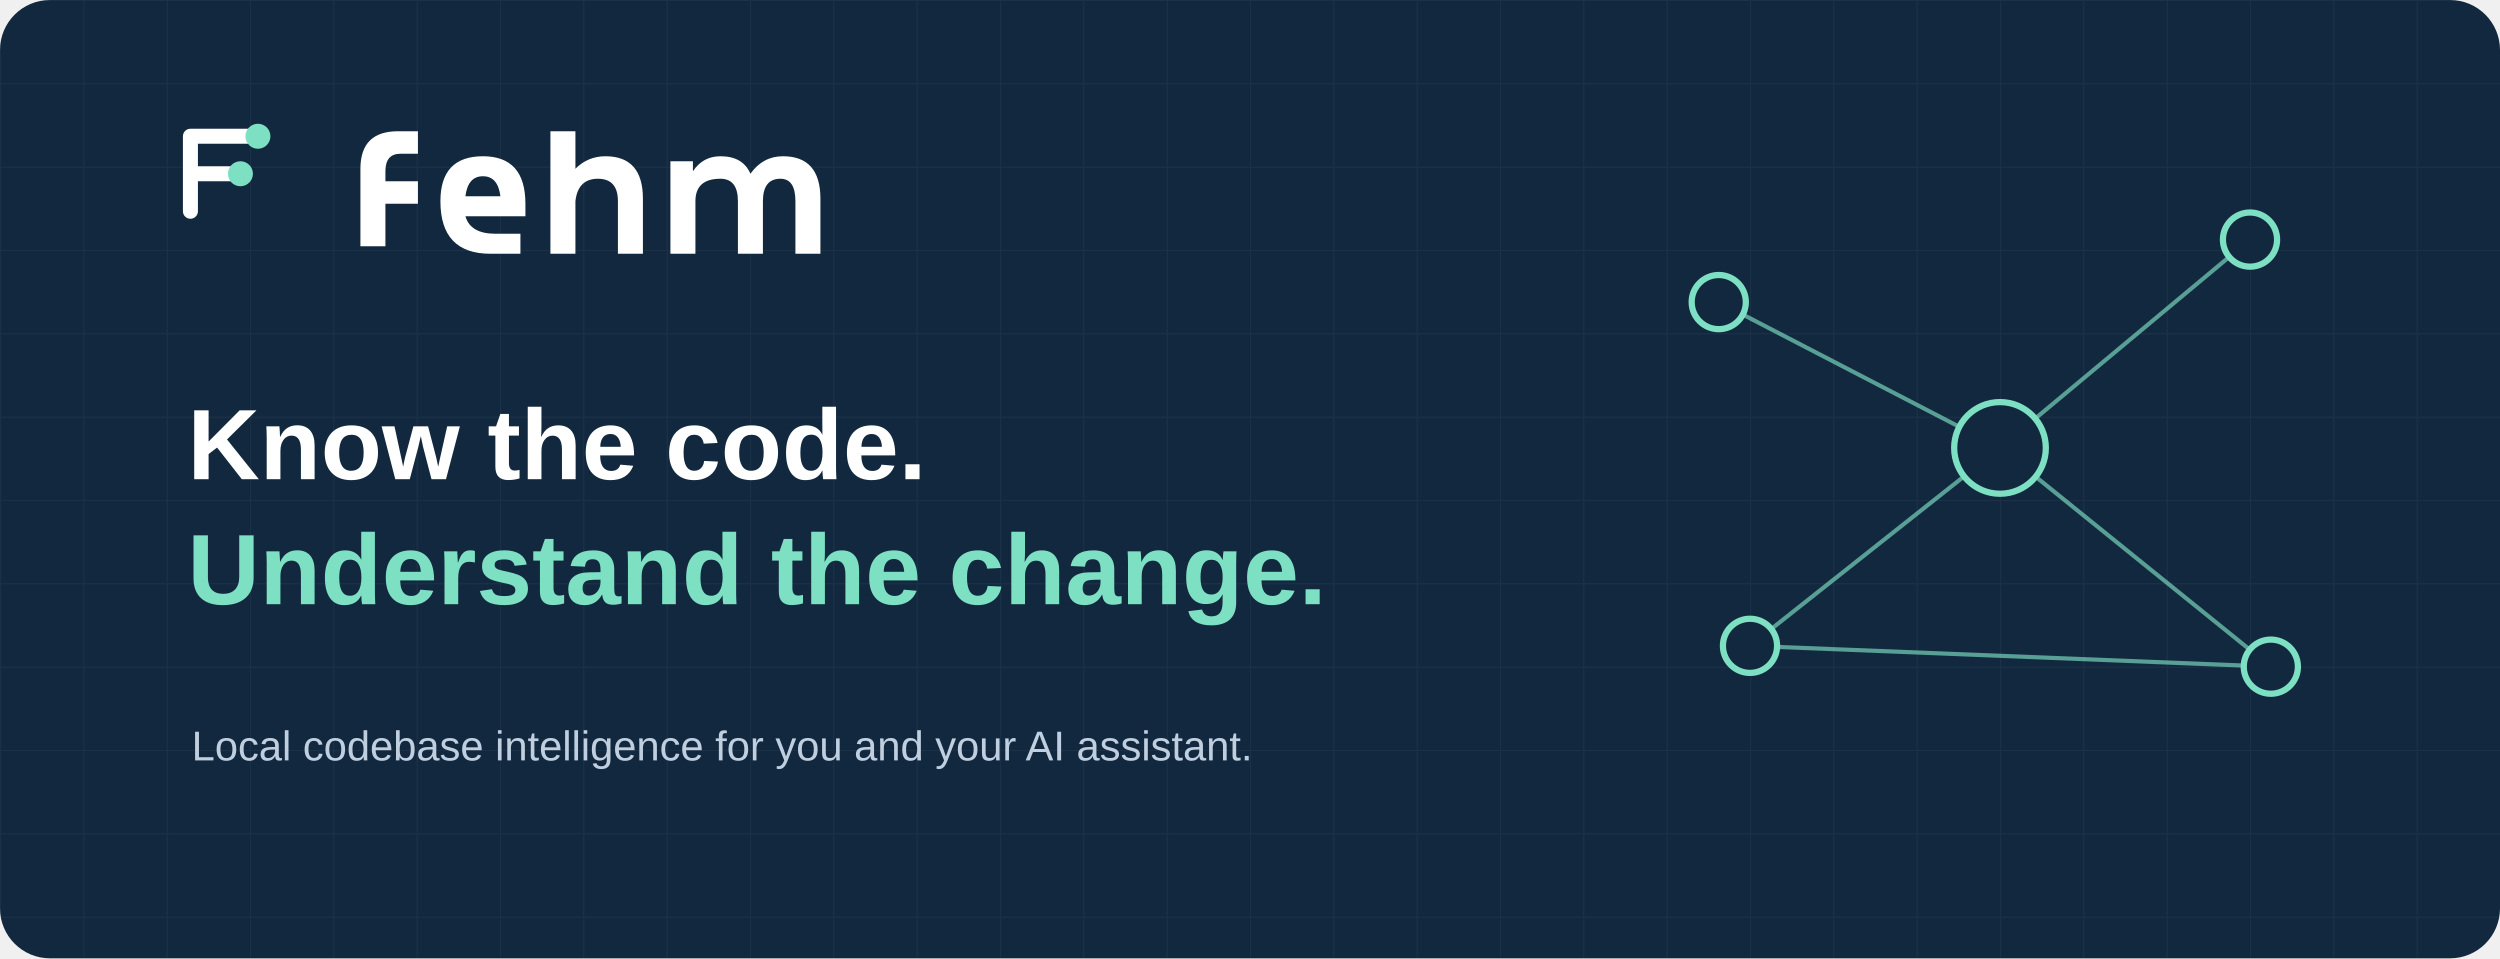
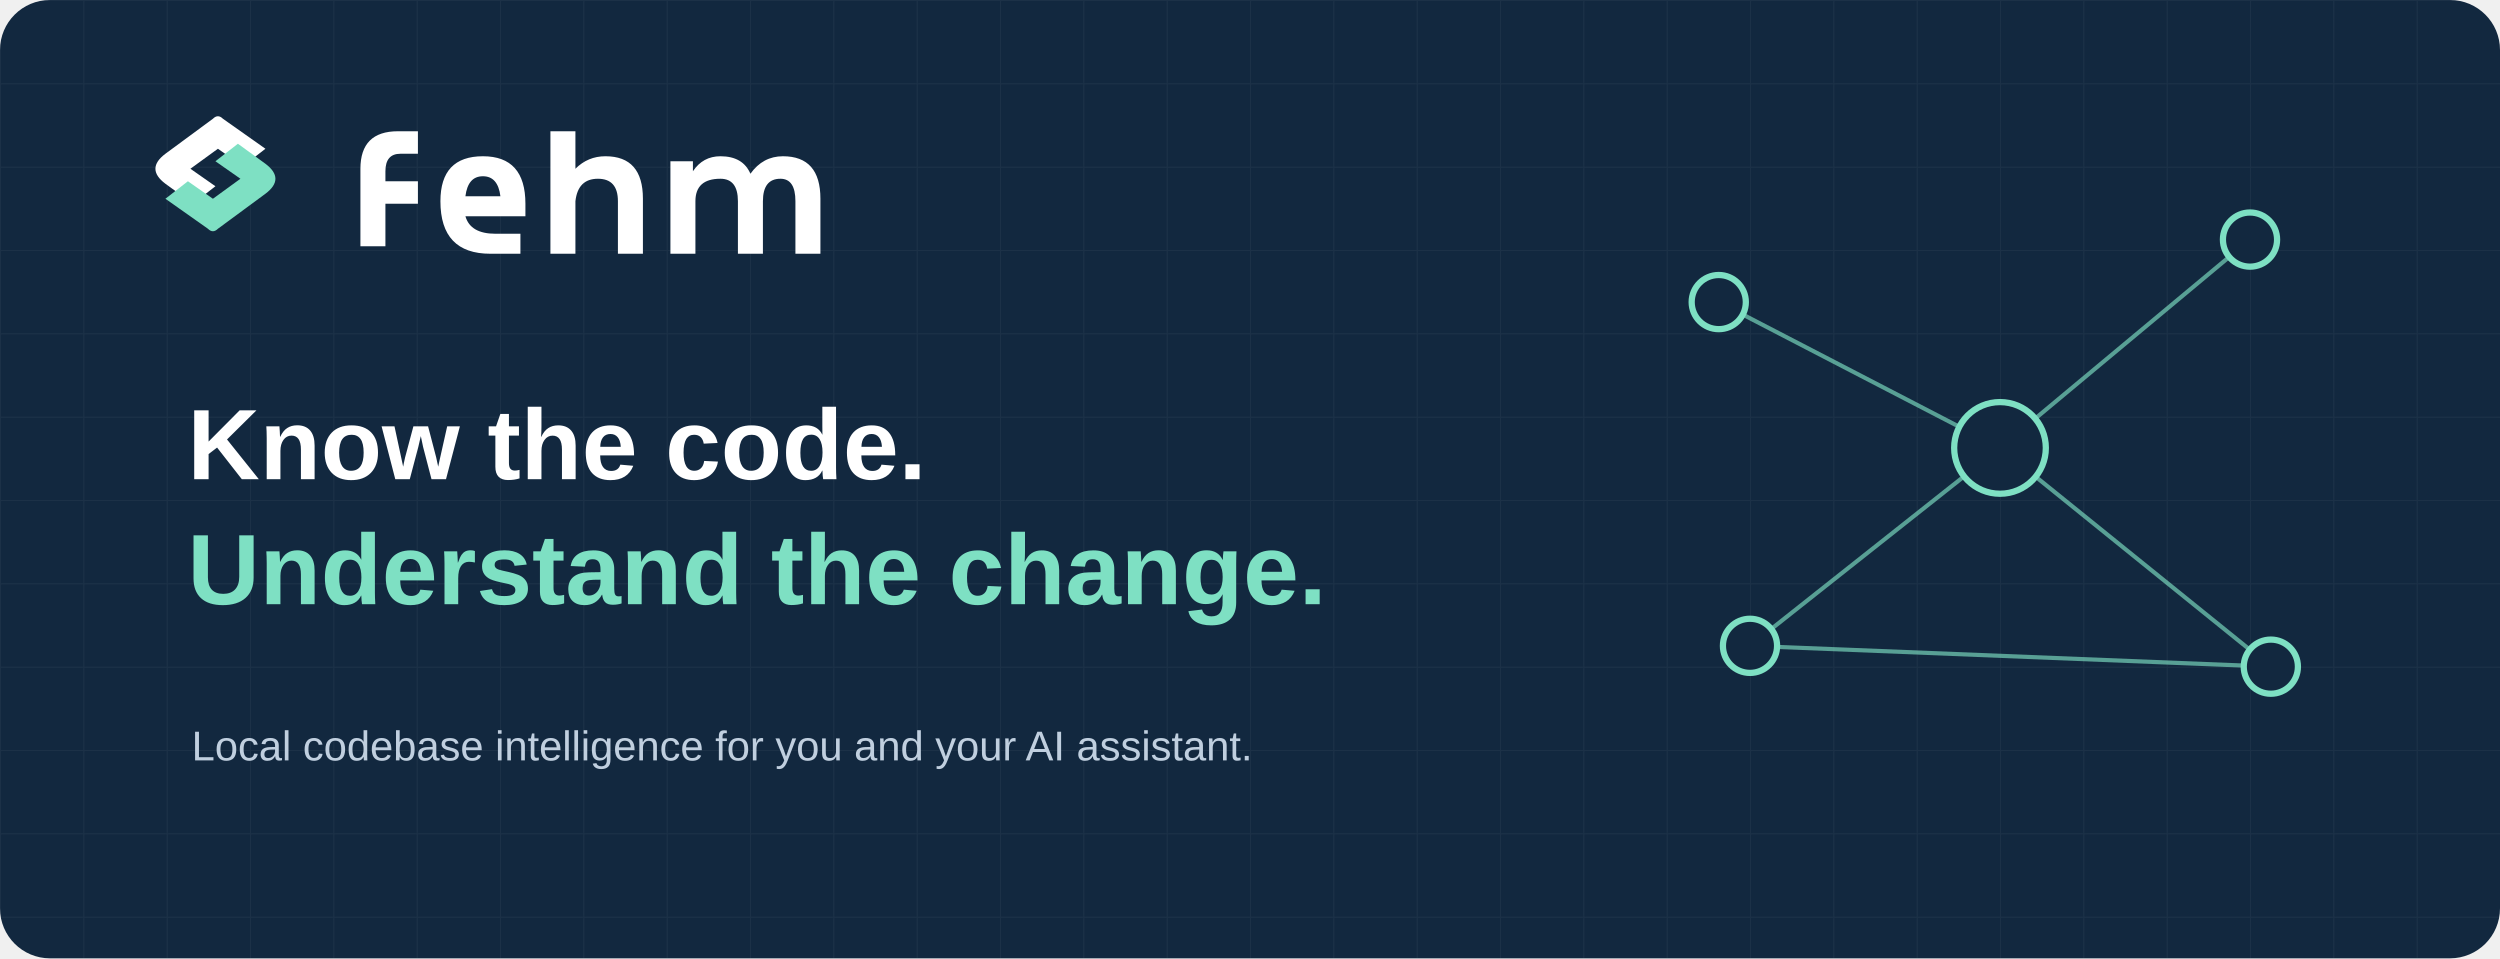
<svg xmlns="http://www.w3.org/2000/svg" viewBox="0 0 1200 460" role="img" aria-label="Fehm">
  <defs>
    <pattern id="grid" width="40" height="40" patternUnits="userSpaceOnUse">
      <path d="M40 0H0V40" fill="none" stroke="#ffffff" stroke-opacity=".045" />
    </pattern>
  </defs>
  <rect width="1200" height="460" rx="24" fill="#12283f" />
  <rect width="1200" height="460" rx="24" fill="url(#grid)" />
  <g transform="translate(65 45) scale(1.2)">
-     <path d="M22 47V17h27M22 32h20" fill="none" stroke="#ffffff" stroke-width="6" stroke-linecap="round" stroke-linejoin="round" />
-     <circle cx="49" cy="17" r="5" fill="#7ee0c3" />
-     <circle cx="42" cy="32" r="5" fill="#7ee0c3" />
+     <path d="M12 24 31 10Q33 8 35 10L52 22 43 29 33 22 22 30 32 37 23 44 12 36Q8 33 8 30T12 24Z" fill="#ffffff" />
+     <path d="m41 20 11 8q4 3 4 6t-4 6L33 54q-2 2-4 0L12 42l9-7 10 7 11-8-10-7Z" fill="#7ee0c3" />
    <path d="M90 61V30q0-15 15-15h8v9h-7q-6 0-6 7v4h13v9h-13v17z M122 43q0-18 17-18t17 19v5h-24q2 7 12 7h10v8h-12q-20 0-20-21zm10-2h14q-1-8-7-8t-7 8z M166 15h10v15q5-5 12-5 15 0 15 17v22h-10V43q0-9-8-9t-9 9v21h-10z M214 27h9v4q4-6 11-6 9 0 12 7 5-7 13-7 15 0 15 17v22h-10V43q0-9-6-9-7 0-7 9v21h-10V43q0-9-7-9-10 0-10 9v21h-10z" fill="#ffffff" />
  </g>
  <g font-family="Arial, sans-serif">
    <text x="90" y="230" font-size="48" font-weight="700" fill="#ffffff">Know the code.</text>
    <text x="90" y="290" font-size="48" font-weight="700" fill="#7ee0c3">Understand the change.</text>
    <text x="92" y="365" font-size="20" fill="#c0cfdf">Local codebase intelligence for you and your AI assistant.</text>
  </g>
  <g fill="none" stroke="#7ee0c3" stroke-width="2" opacity=".65">
    <path d="M825 145L960 215 840 310M960 215l120-100M960 215l130 105M840 310l250 10" />
  </g>
  <g fill="#12283f" stroke="#7ee0c3" stroke-width="3">
    <circle cx="825" cy="145" r="13" />
    <circle cx="960" cy="215" r="22" />
    <circle cx="840" cy="310" r="13" />
    <circle cx="1080" cy="115" r="13" />
    <circle cx="1090" cy="320" r="13" />
  </g>
</svg>
